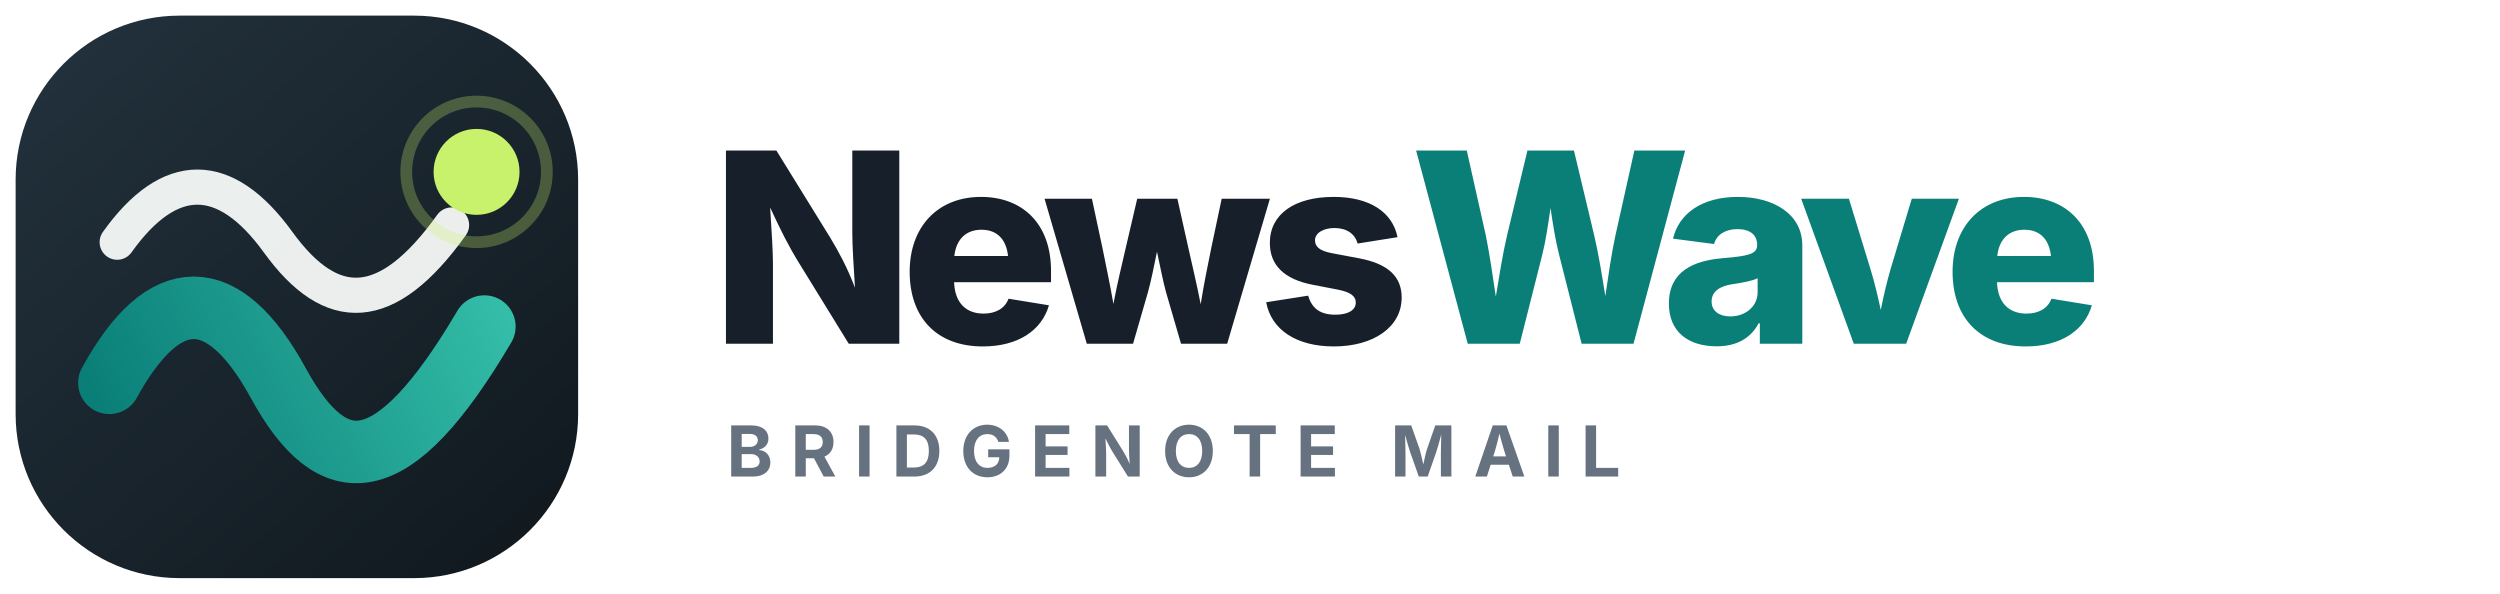
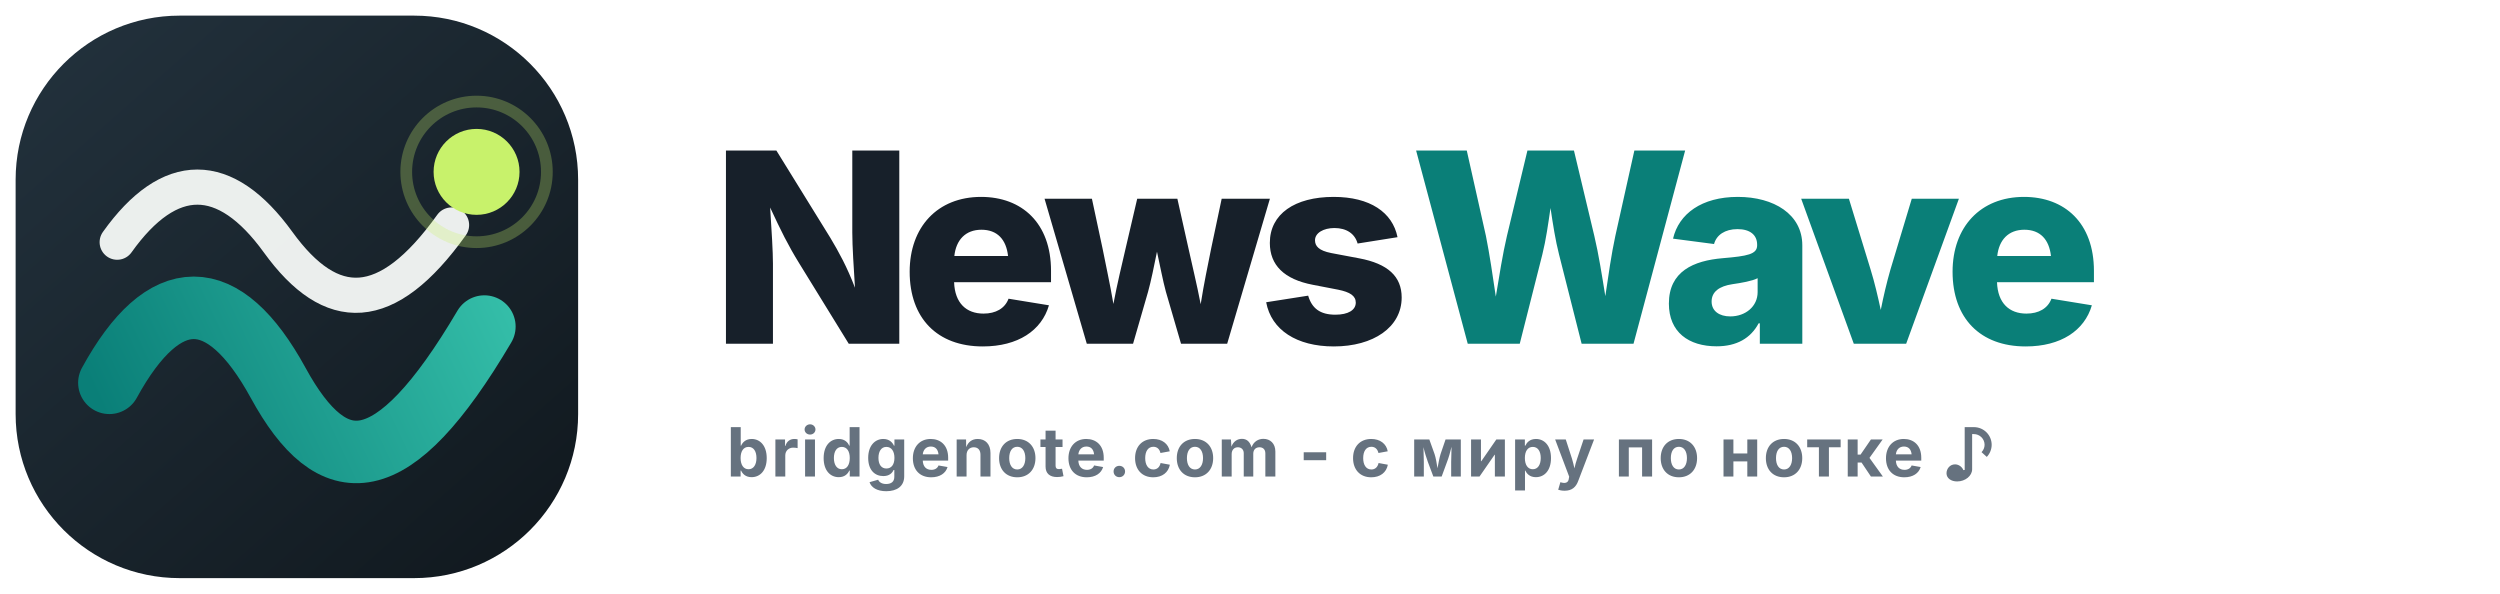
<svg xmlns="http://www.w3.org/2000/svg" viewBox="0 0 320 76" role="img" aria-labelledby="title desc">
  <defs>
    <linearGradient id="surface" x1="7" y1="4" x2="67" y2="72" gradientUnits="userSpaceOnUse">
      <stop stop-color="#22313C" />
      <stop offset="1" stop-color="#11191F" />
    </linearGradient>
    <linearGradient id="wave" x1="12" y1="50" x2="65" y2="25" gradientUnits="userSpaceOnUse">
      <stop stop-color="#0A7F78" />
      <stop offset="1" stop-color="#39C5AE" />
    </linearGradient>
  </defs>
  <rect x="2" y="2" width="72" height="72" rx="21" fill="url(#surface)" />
  <path d="M14 49c7-12.8 14.6-12.8 21.6 0s14.6 12.8 26.4-7.2" fill="none" stroke="url(#wave)" stroke-width="8" stroke-linecap="round" />
  <path d="M15 31c6.7-9.4 13.8-9.4 20.6 0s13.9 9.4 22.2-2.2" fill="none" stroke="#F4F7F5" stroke-width="4.5" stroke-linecap="round" opacity=".96" />
  <circle cx="61" cy="22" r="5.5" fill="#C8F26B" />
  <circle cx="61" cy="22" r="9" fill="none" stroke="#C8F26B" stroke-width="1.5" opacity=".28" />
  <text x="91" y="44" fill="#17202A" font-family="Inter,Segoe UI,Arial,sans-serif" font-size="34" font-weight="760" letter-spacing="-1.8">News<tspan fill="#0A7F78">Wave</tspan>
  </text>
-   <text x="93" y="61" fill="#66727F" font-family="Inter,Segoe UI,Arial,sans-serif" font-size="9" font-weight="700" letter-spacing="2.25">BRIDGENOTE MAIL</text>
+   <text x="93" y="61" fill="#66727F" font-family="Inter,Segoe UI,Arial,sans-serif" font-size="8.7" font-weight="650" letter-spacing=".22">bridgenote.com - с миру по нотке ♪</text>
</svg>
